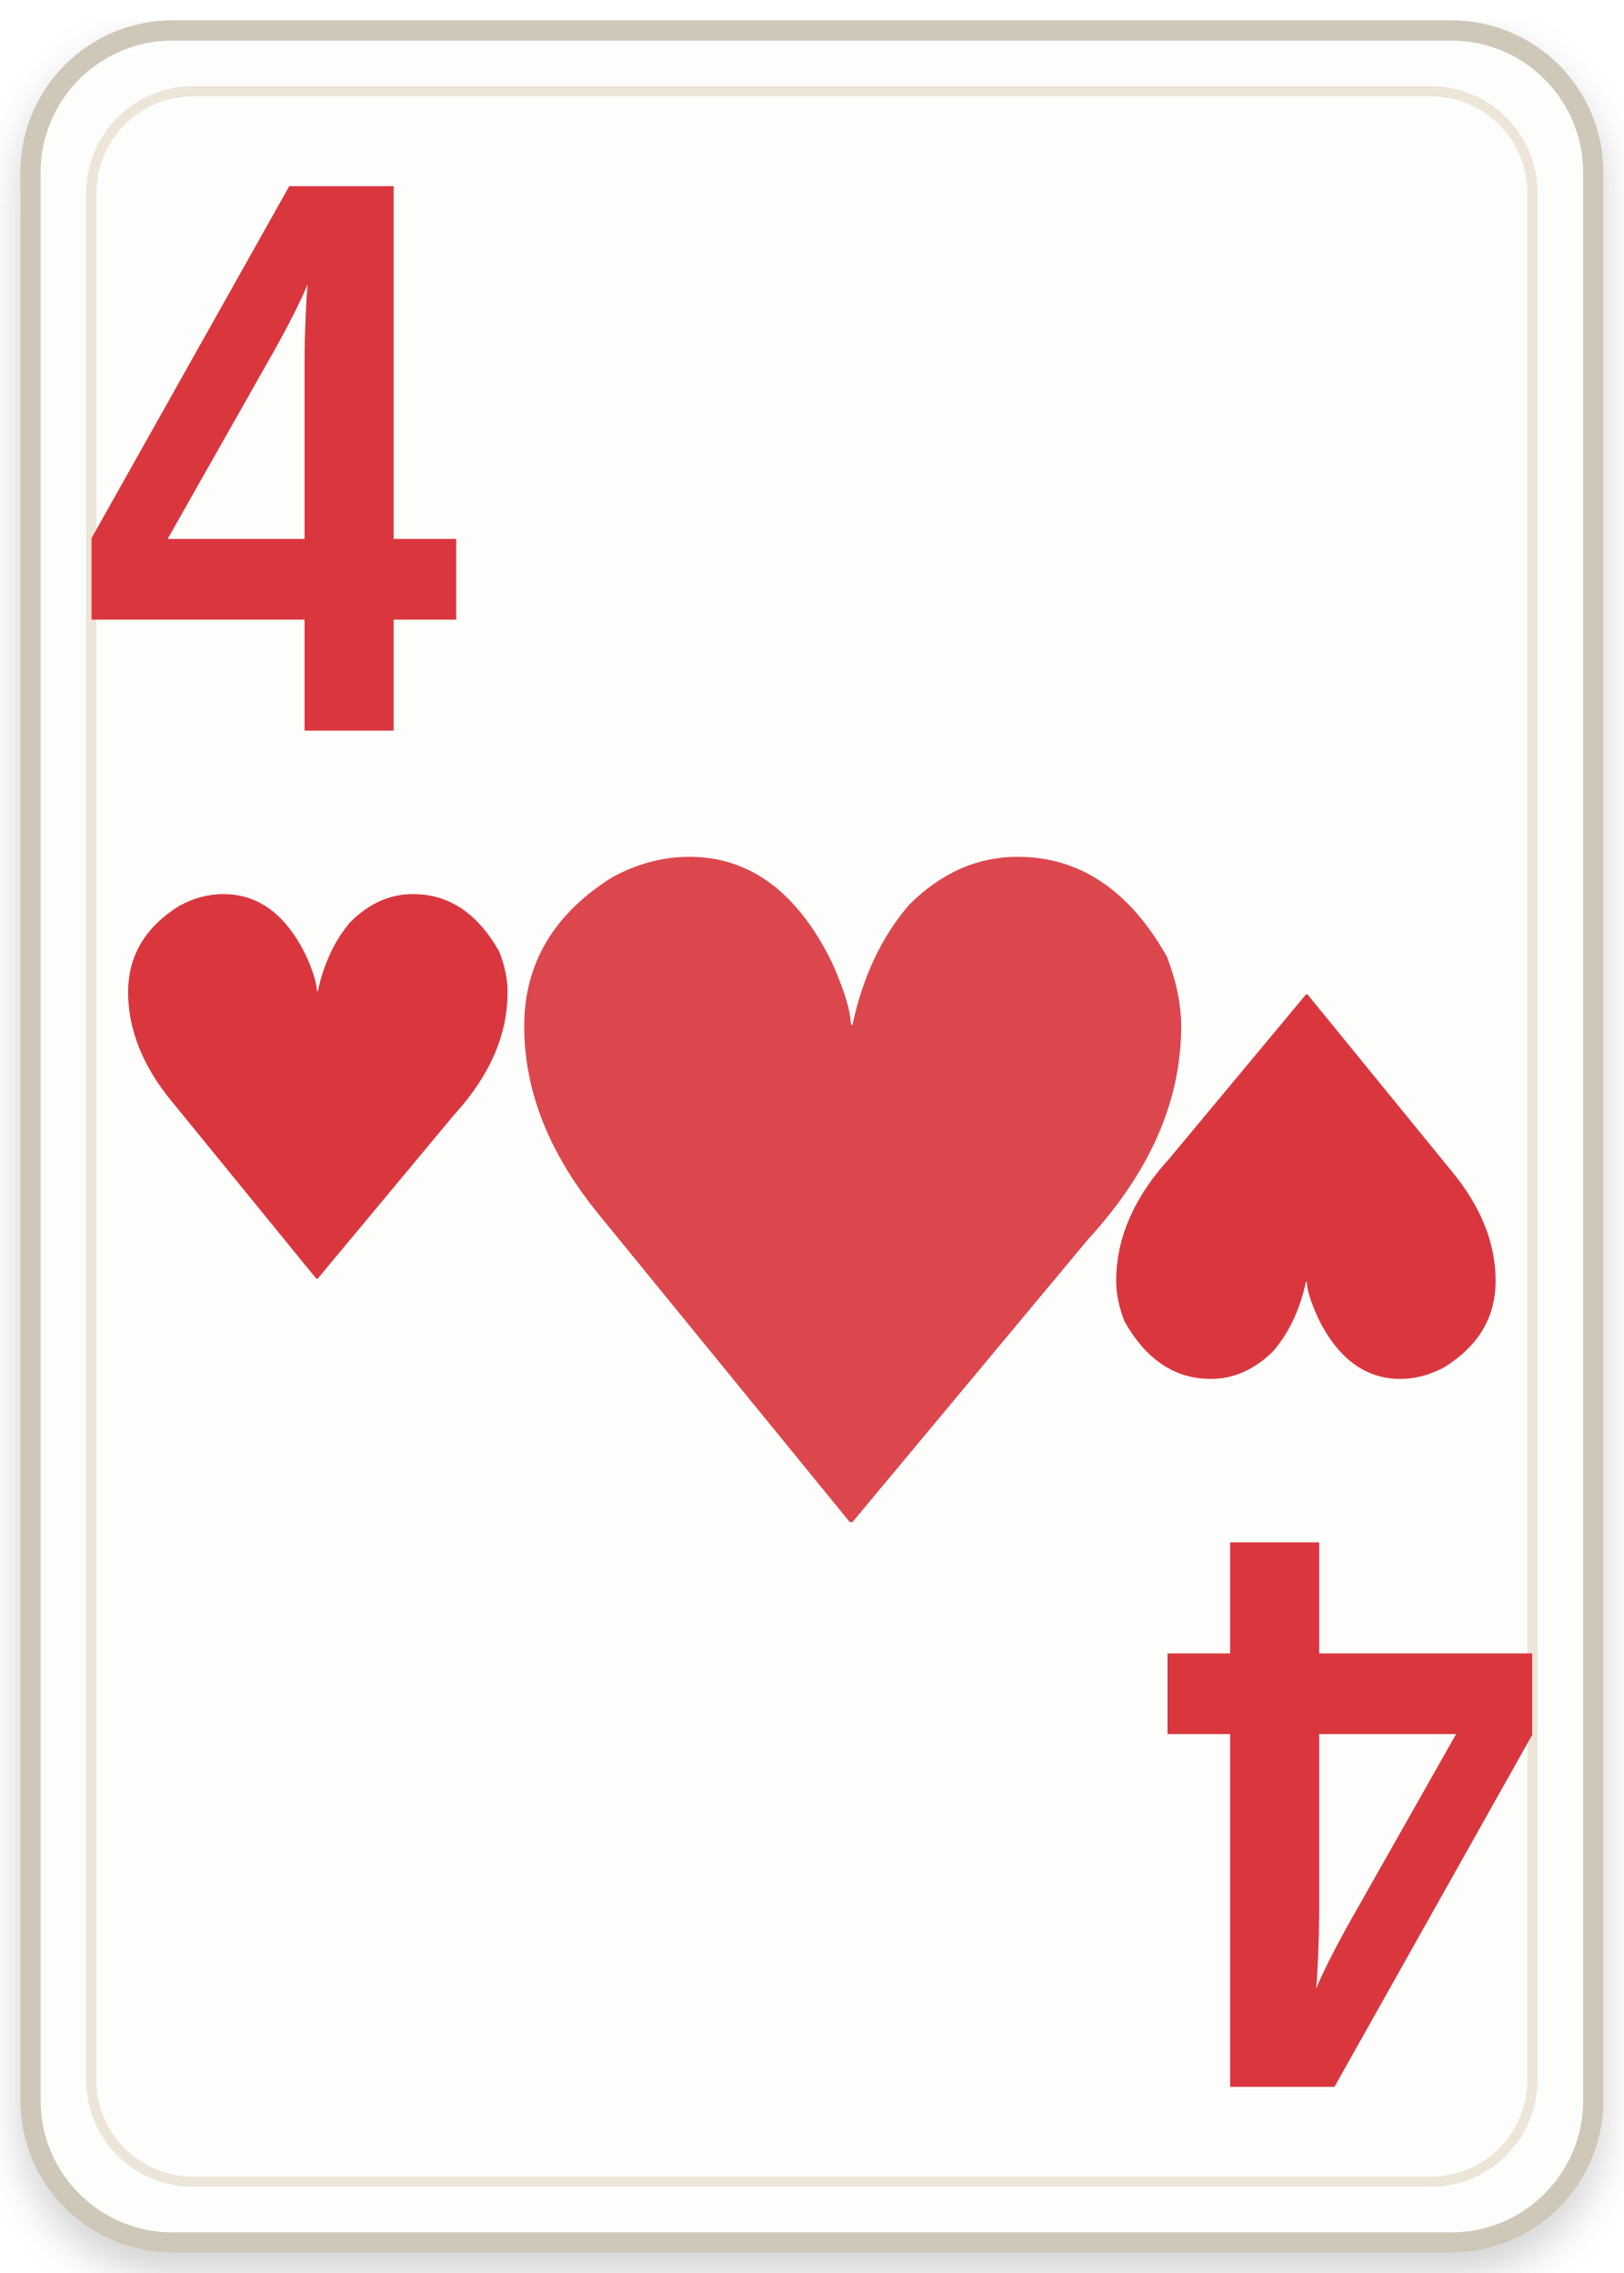
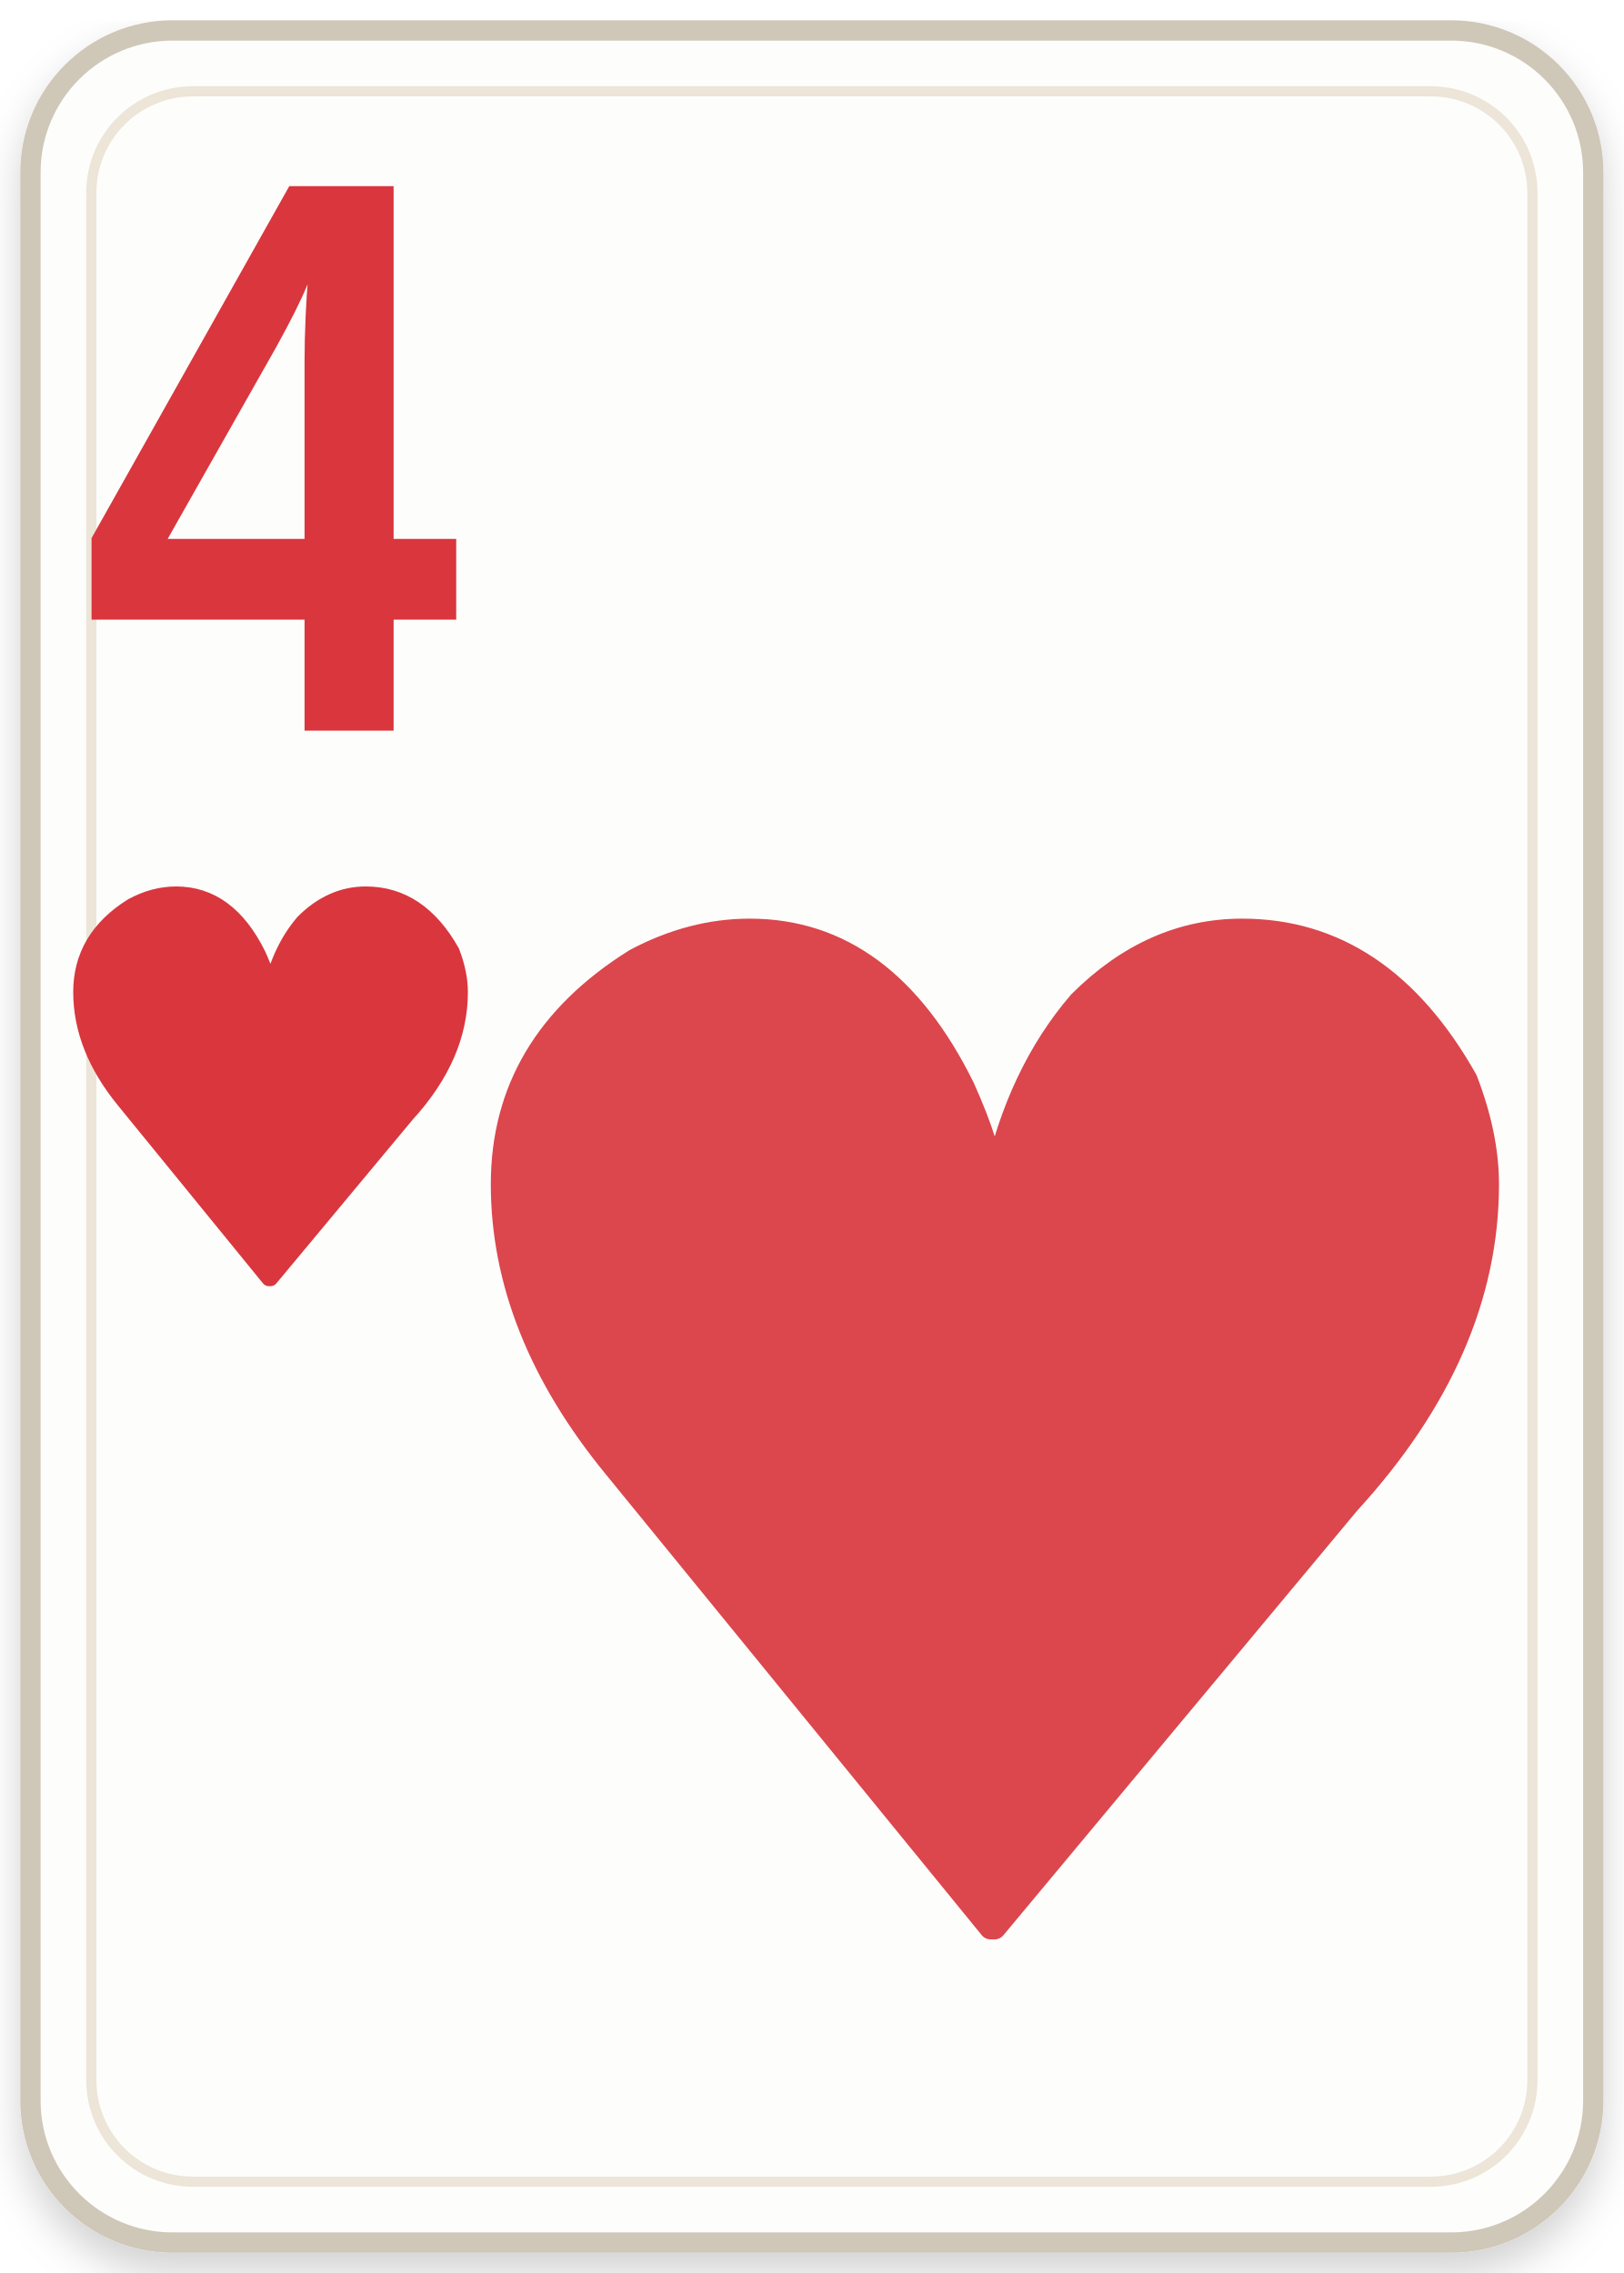
<svg xmlns="http://www.w3.org/2000/svg" viewBox="0 0 160 224" width="160" height="224">
  <defs>
    <filter id="s" x="-10%" y="-10%" width="120%" height="120%">
      <feDropShadow dx="0" dy="2" stdDeviation="2" flood-opacity=".18" />
    </filter>
  </defs>
  <rect x="3" y="3" width="154" height="218" rx="14" fill="#fdfdfb" stroke="#cfc7b8" stroke-width="2" filter="url(#s)" />
  <rect x="9" y="9" width="142" height="206" rx="10" fill="none" stroke="#ece5d8" />
  <g transform="translate(8 0) scale(0.86 1)">
    <text x="0" y="72" font-family="Arial, Helvetica, sans-serif" font-size="78" font-weight="800" fill="#d9363e">4</text>
  </g>
-   <text x="8" y="126" font-family="Georgia, serif" font-size="52" fill="#d9363e">♥</text>
-   <text x="84" y="150" text-anchor="middle" font-family="Georgia, serif" font-size="90" fill="#d9363e" opacity=".92">♥</text>
-   <g transform="rotate(180 80 112)">
-     <g transform="translate(8 0) scale(0.86 1)">
-       <text x="0" y="72" font-family="Arial, Helvetica, sans-serif" font-size="78" font-weight="800" fill="#d9363e">4</text>
-     </g>
-     <text x="8" y="126" font-family="Georgia, serif" font-size="52" fill="#d9363e">♥</text>
-   </g>
+   <text x="26.648" y="126" text-anchor="middle" font-family="Georgia, serif" font-size="52" fill="#d9363e" stroke="#d9363e" stroke-width="1.5" stroke-linejoin="round" stroke-linecap="round">♥</text>
+   <text x="98" y="190" text-anchor="middle" font-family="Georgia, serif" font-size="135" fill="#d9363e" opacity=".92" stroke="#d9363e" stroke-width="2.25" stroke-linejoin="round" stroke-linecap="round">♥</text>
</svg>
